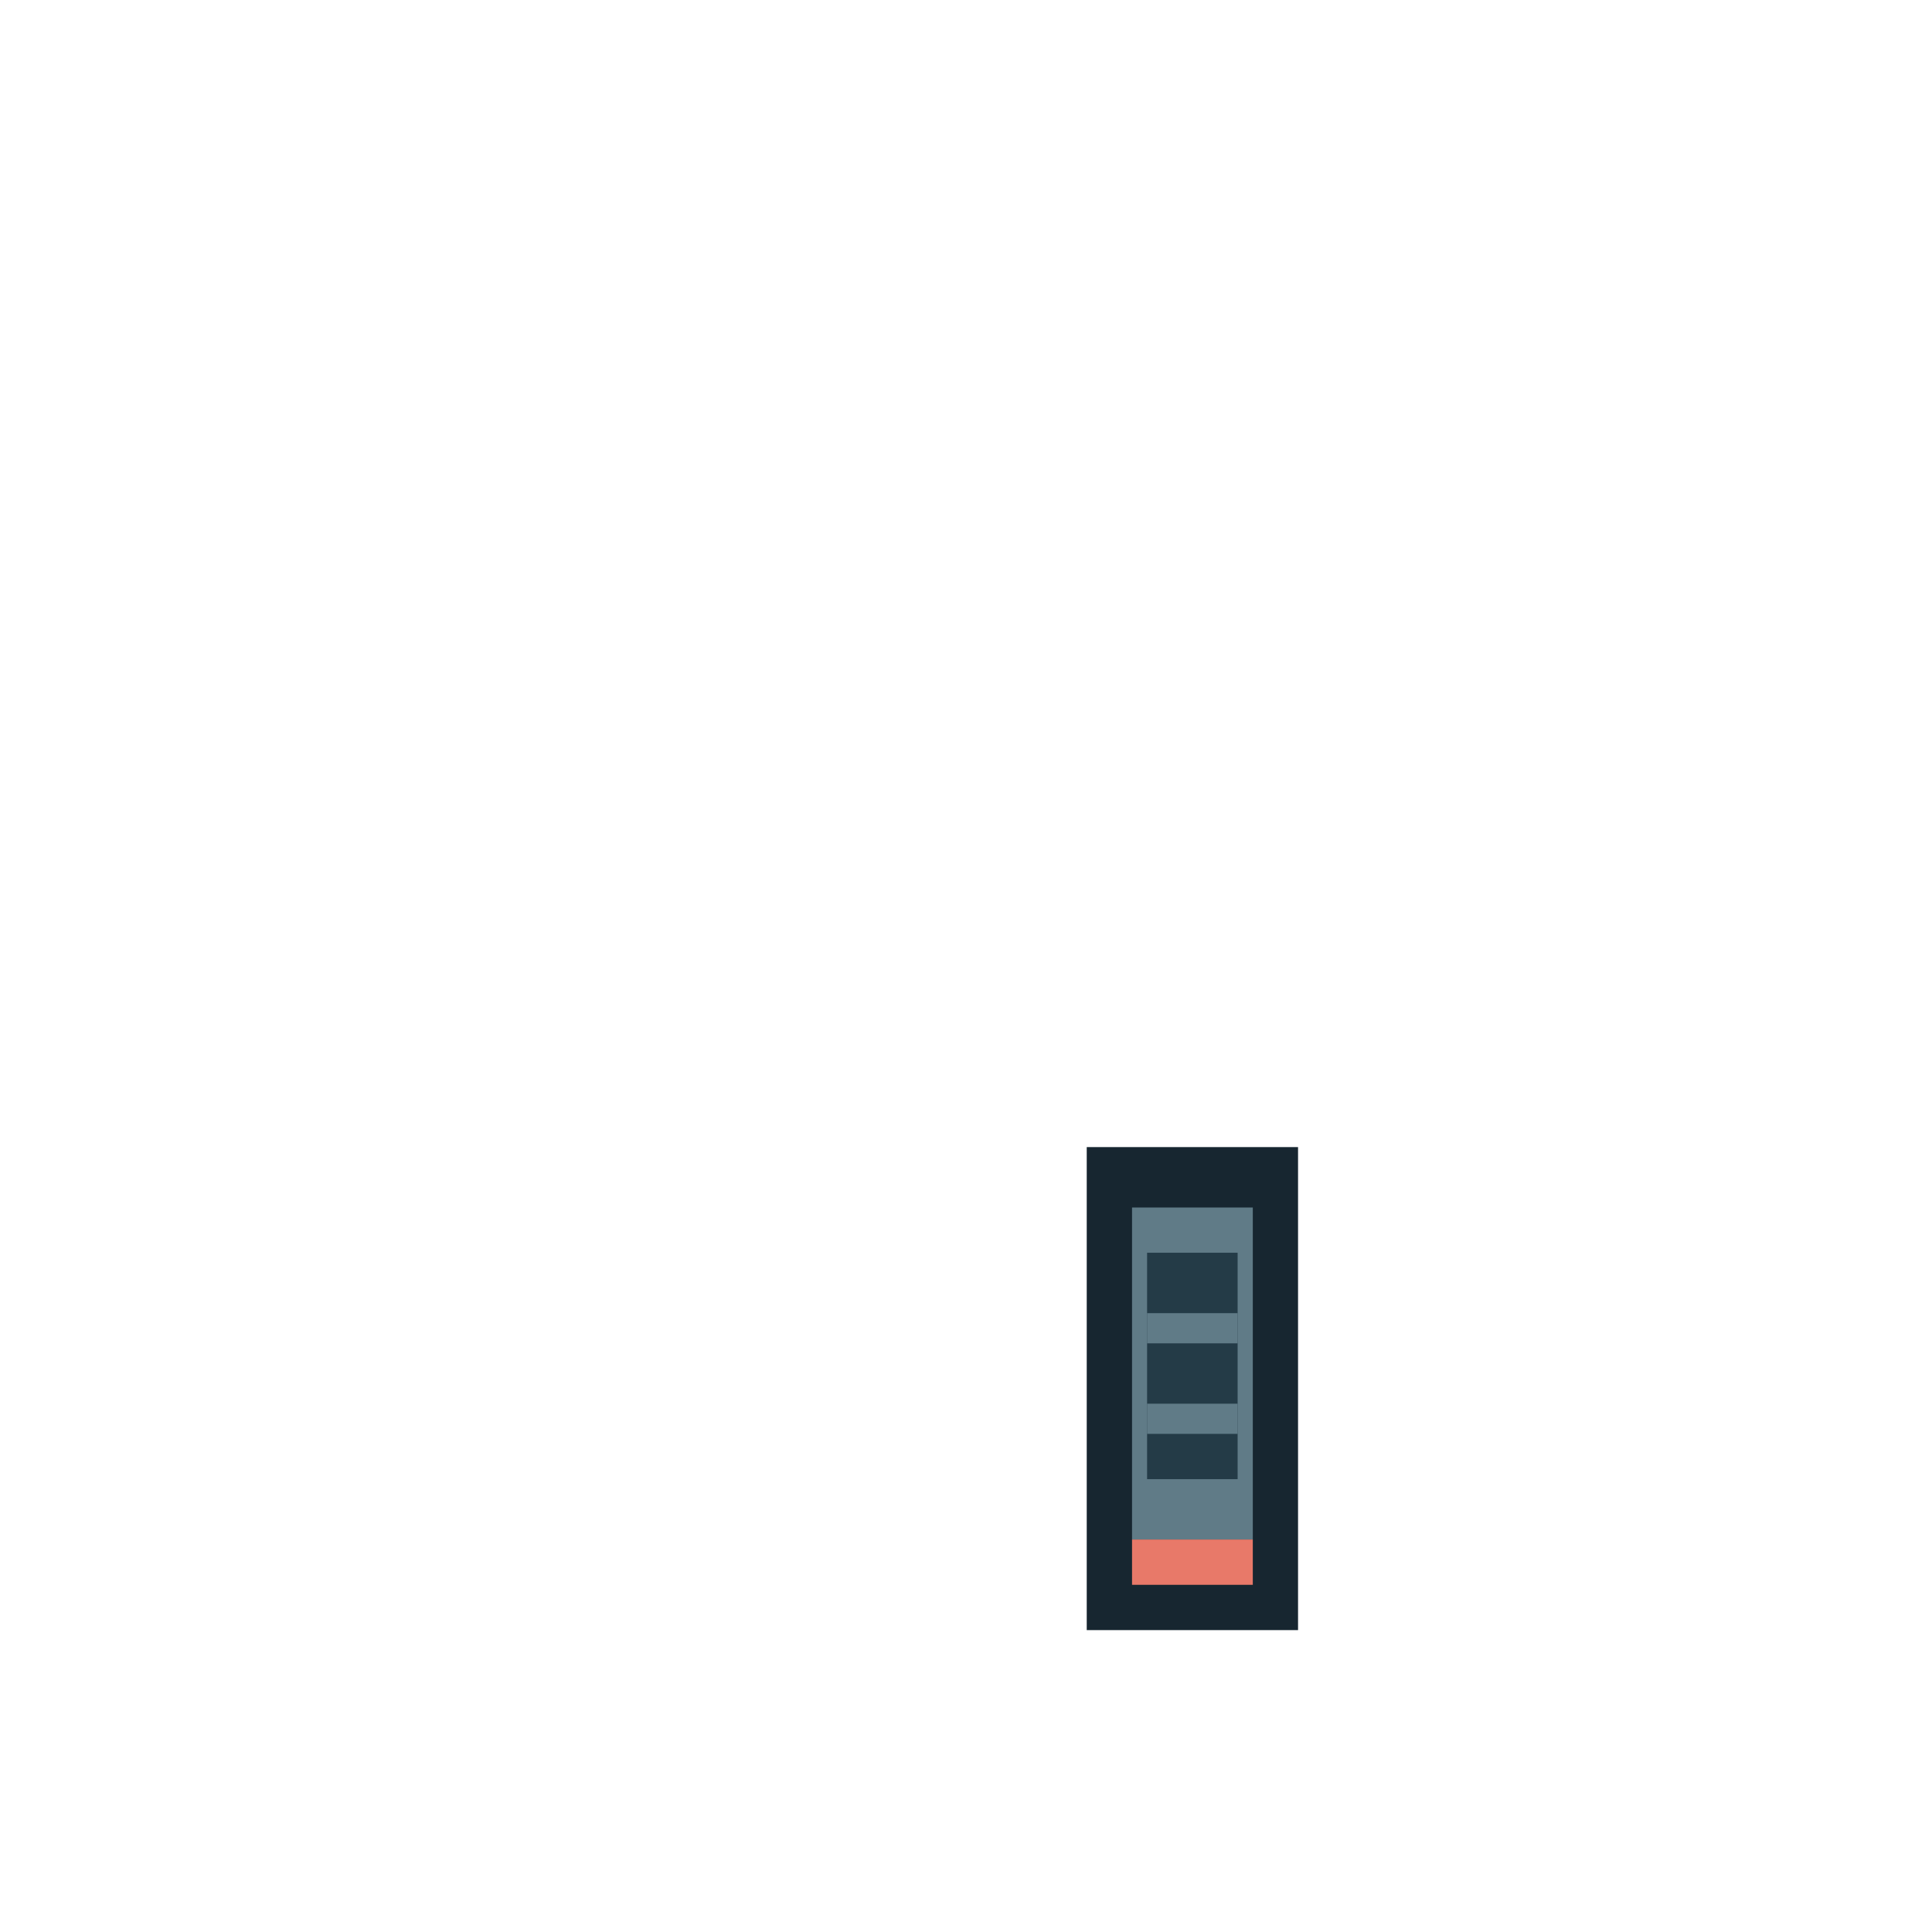
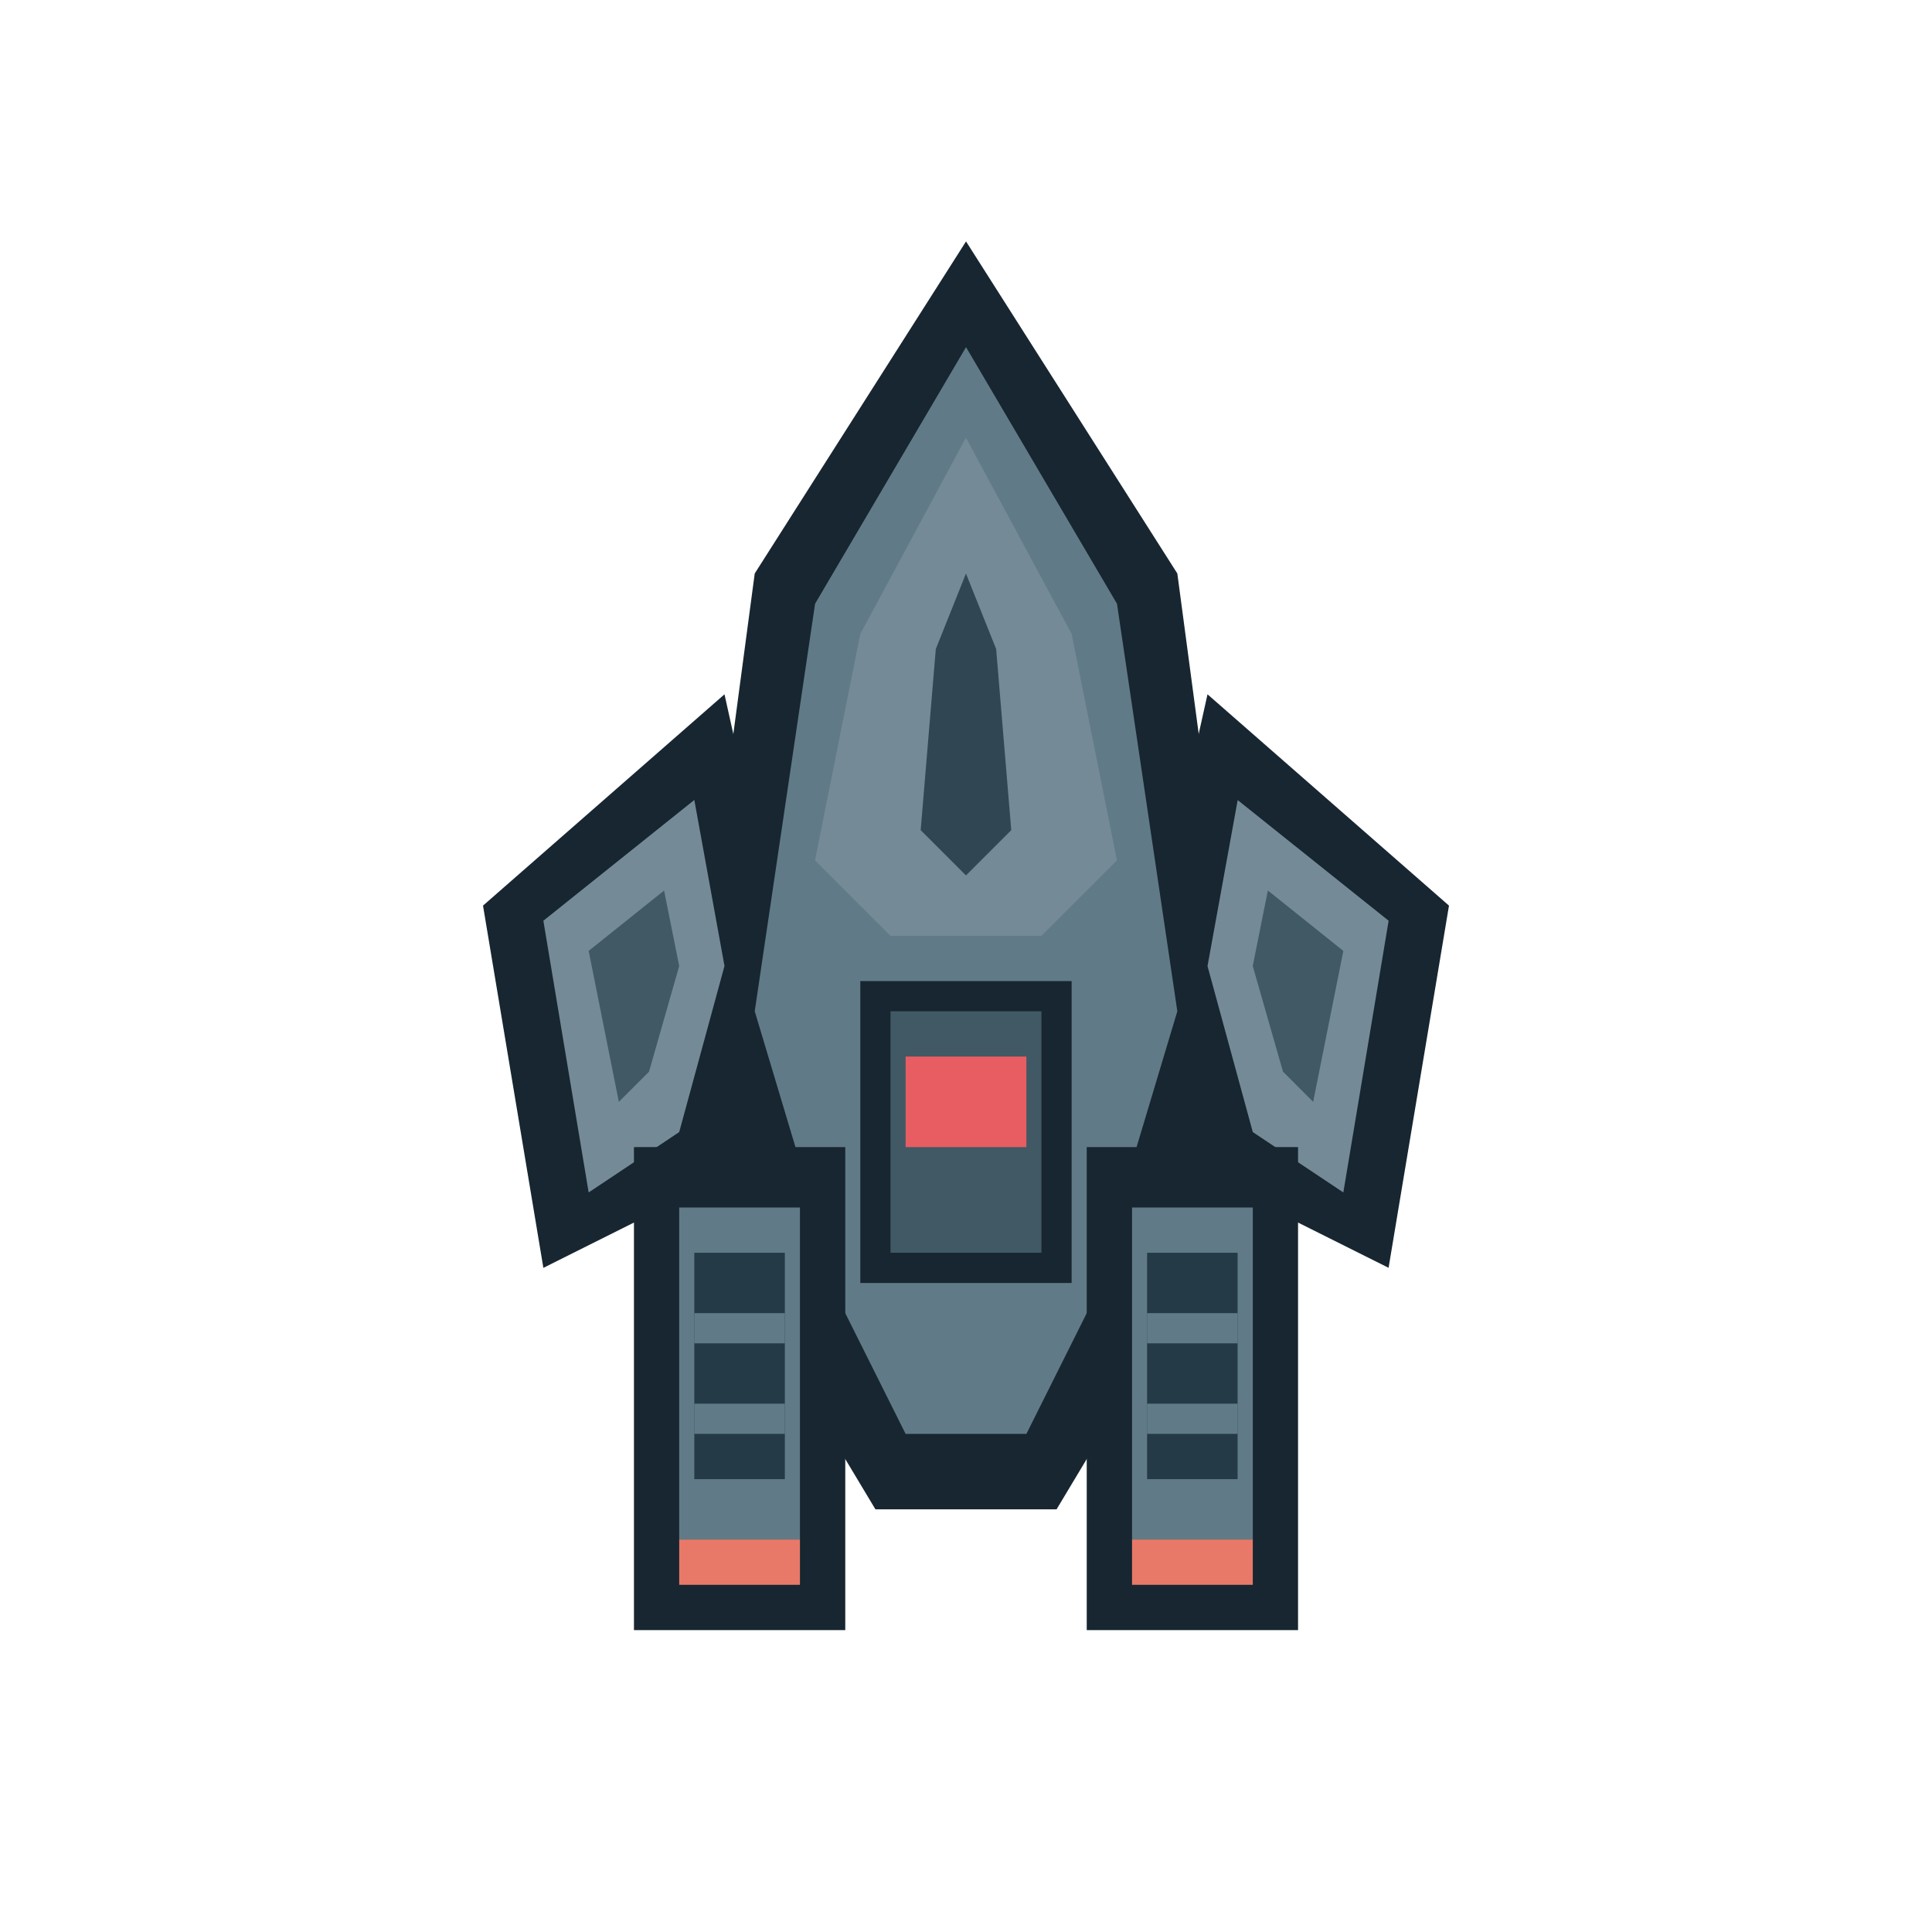
<svg xmlns="http://www.w3.org/2000/svg" width="128" height="128" viewBox="0 0 33.867 33.867" version="1.1" id="svg1">
  <defs id="defs1" />
  <g id="layer1" style="display:none" />
-   <g id="layer2" style="display:none">
+   <g id="layer2" style="display:inline">
    <path id="path1" style="fill:#172630;fill-opacity:1;stroke-width:0.026" d="m 20.108,23.812 -1.587,2.646 h -3.175 l -1.587,-2.646 -1.587,-5.821 1.058,-7.938 3.704,-5.821 3.704,5.821 1.058,7.938 z" />
    <path id="path2" style="fill:#172630;stroke-width:0.026" d="M 13.758,16.933 12.7,12.171 8.467,15.875 9.525,22.225 12.7,20.637 Z" />
    <path id="path3" style="fill:#172630;stroke-width:0.026" d="m 20.108,16.933 1.058,3.704 3.175,1.587 L 25.4,15.875 21.167,12.171 Z" />
  </g>
-   <g id="layer3" style="display:none">
+   <g id="layer3" style="display:inline">
    <path id="path5" style="fill:#607b87;fill-opacity:1;stroke-width:0.026" d="m 19.05,23.019 -1.058,2.117 H 15.875 l -1.058,-2.117 -1.587,-5.292 1.058,-7.144 2.646,-4.498 2.646,4.498 1.058,7.144 z" />
    <path id="path6" style="fill:#748b97;fill-opacity:1;stroke-width:0.026" d="m 9.525,16.14 0.794,4.763 1.587,-1.058 L 12.7,16.933 12.171,14.023 Z" />
    <path id="path7" style="fill:#748b97;stroke-width:0.026" d="m 24.342,16.14 -0.794,4.763 -1.587,-1.058 -0.794,-2.91 0.529,-2.91 z" />
  </g>
-   <g id="layer4" style="display:none">
+   <g id="layer4" style="display:inline">
    <path id="path13" style="fill:#748b97;fill-opacity:1;stroke-width:0.026" d="M 18.256,16.404 H 15.61 L 14.287,15.081 15.081,11.113 16.933,7.673 18.785,11.113 l 0.794,3.969 z" />
    <path id="path14" style="fill:#304753;fill-opacity:1;stroke-width:0.026" d="m 17.727,14.552 -0.794,0.794 -0.794,-0.794 0.265,-3.175 0.529,-1.323 0.529,1.323 z" />
    <path id="path15" style="fill:#405965;stroke-width:0.026" d="m 10.319,16.669 0.529,2.646 0.529,-0.529 0.529,-1.852 -0.265,-1.323 z" />
    <path id="path16" style="fill:#405965;stroke-width:0.026" d="M 23.548,16.669 23.019,19.315 22.49,18.785 21.96,16.933 22.225,15.61 Z" />
  </g>
-   <g id="layer5" style="display:none">
+   <g id="layer5" style="display:inline">
    <rect style="fill:#172630;fill-opacity:1;stroke-width:0.074" id="rect9" width="3.704" height="5.292" x="15.081" y="17.198" />
    <rect style="fill:#405965;fill-opacity:1;stroke-width:0.035" id="rect10" width="2.646" height="4.233" x="15.61" y="17.727" />
    <rect style="fill:#e85d62;fill-opacity:1;stroke-width:0.023" id="rect11" width="2.117" height="1.587" x="15.875" y="18.521" />
  </g>
  <g id="layer6" style="display:inline">
    <rect style="fill:#172630;fill-opacity:1;stroke-width:0.026" id="rect4" width="3.704" height="8.467" x="19.05" y="20.108" />
    <rect style="fill:#607b87;fill-opacity:1;stroke-width:0.037" id="rect8" width="2.117" height="5.821" x="19.844" y="21.167" />
    <rect style="fill:#243b47;fill-opacity:1;stroke-width:0.047" id="rect17" width="1.587" height="3.969" x="20.108" y="21.96" />
    <rect style="fill:#607b87;fill-opacity:1;stroke-width:0.009" id="rect20" width="1.587" height="0.529" x="20.108" y="23.019" />
    <rect style="fill:#607b87;fill-opacity:1;stroke-width:0.009" id="rect21" width="1.587" height="0.529" x="20.108" y="24.606" />
    <rect style="fill:#e87969;fill-opacity:1;stroke-width:0.011" id="rect13" width="2.117" height="0.794" x="19.844" y="26.987" />
  </g>
-   <g id="layer7" style="display:none">
+   <g id="layer7" style="display:inline">
    <rect style="fill:#172630;fill-opacity:1;stroke-width:0.026" id="rect3" width="3.704" height="8.467" x="11.113" y="20.108" />
    <rect style="fill:#607b87;fill-opacity:1;stroke-width:0.037" id="rect7" width="2.117" height="5.821" x="11.906" y="21.167" />
    <rect style="fill:#243b47;fill-opacity:1;stroke-width:0.047" id="rect16" width="1.587" height="3.969" x="12.171" y="21.96" />
    <rect style="fill:#607b87;fill-opacity:1;stroke-width:0.009" id="rect18" width="1.587" height="0.529" x="12.171" y="23.019" />
    <rect style="fill:#607b87;fill-opacity:1;stroke-width:0.009" id="rect19" width="1.587" height="0.529" x="12.171" y="24.606" />
    <rect style="fill:#e87969;fill-opacity:1;stroke-width:0.011" id="rect12" width="2.117" height="0.794" x="11.906" y="26.987" />
  </g>
</svg>
